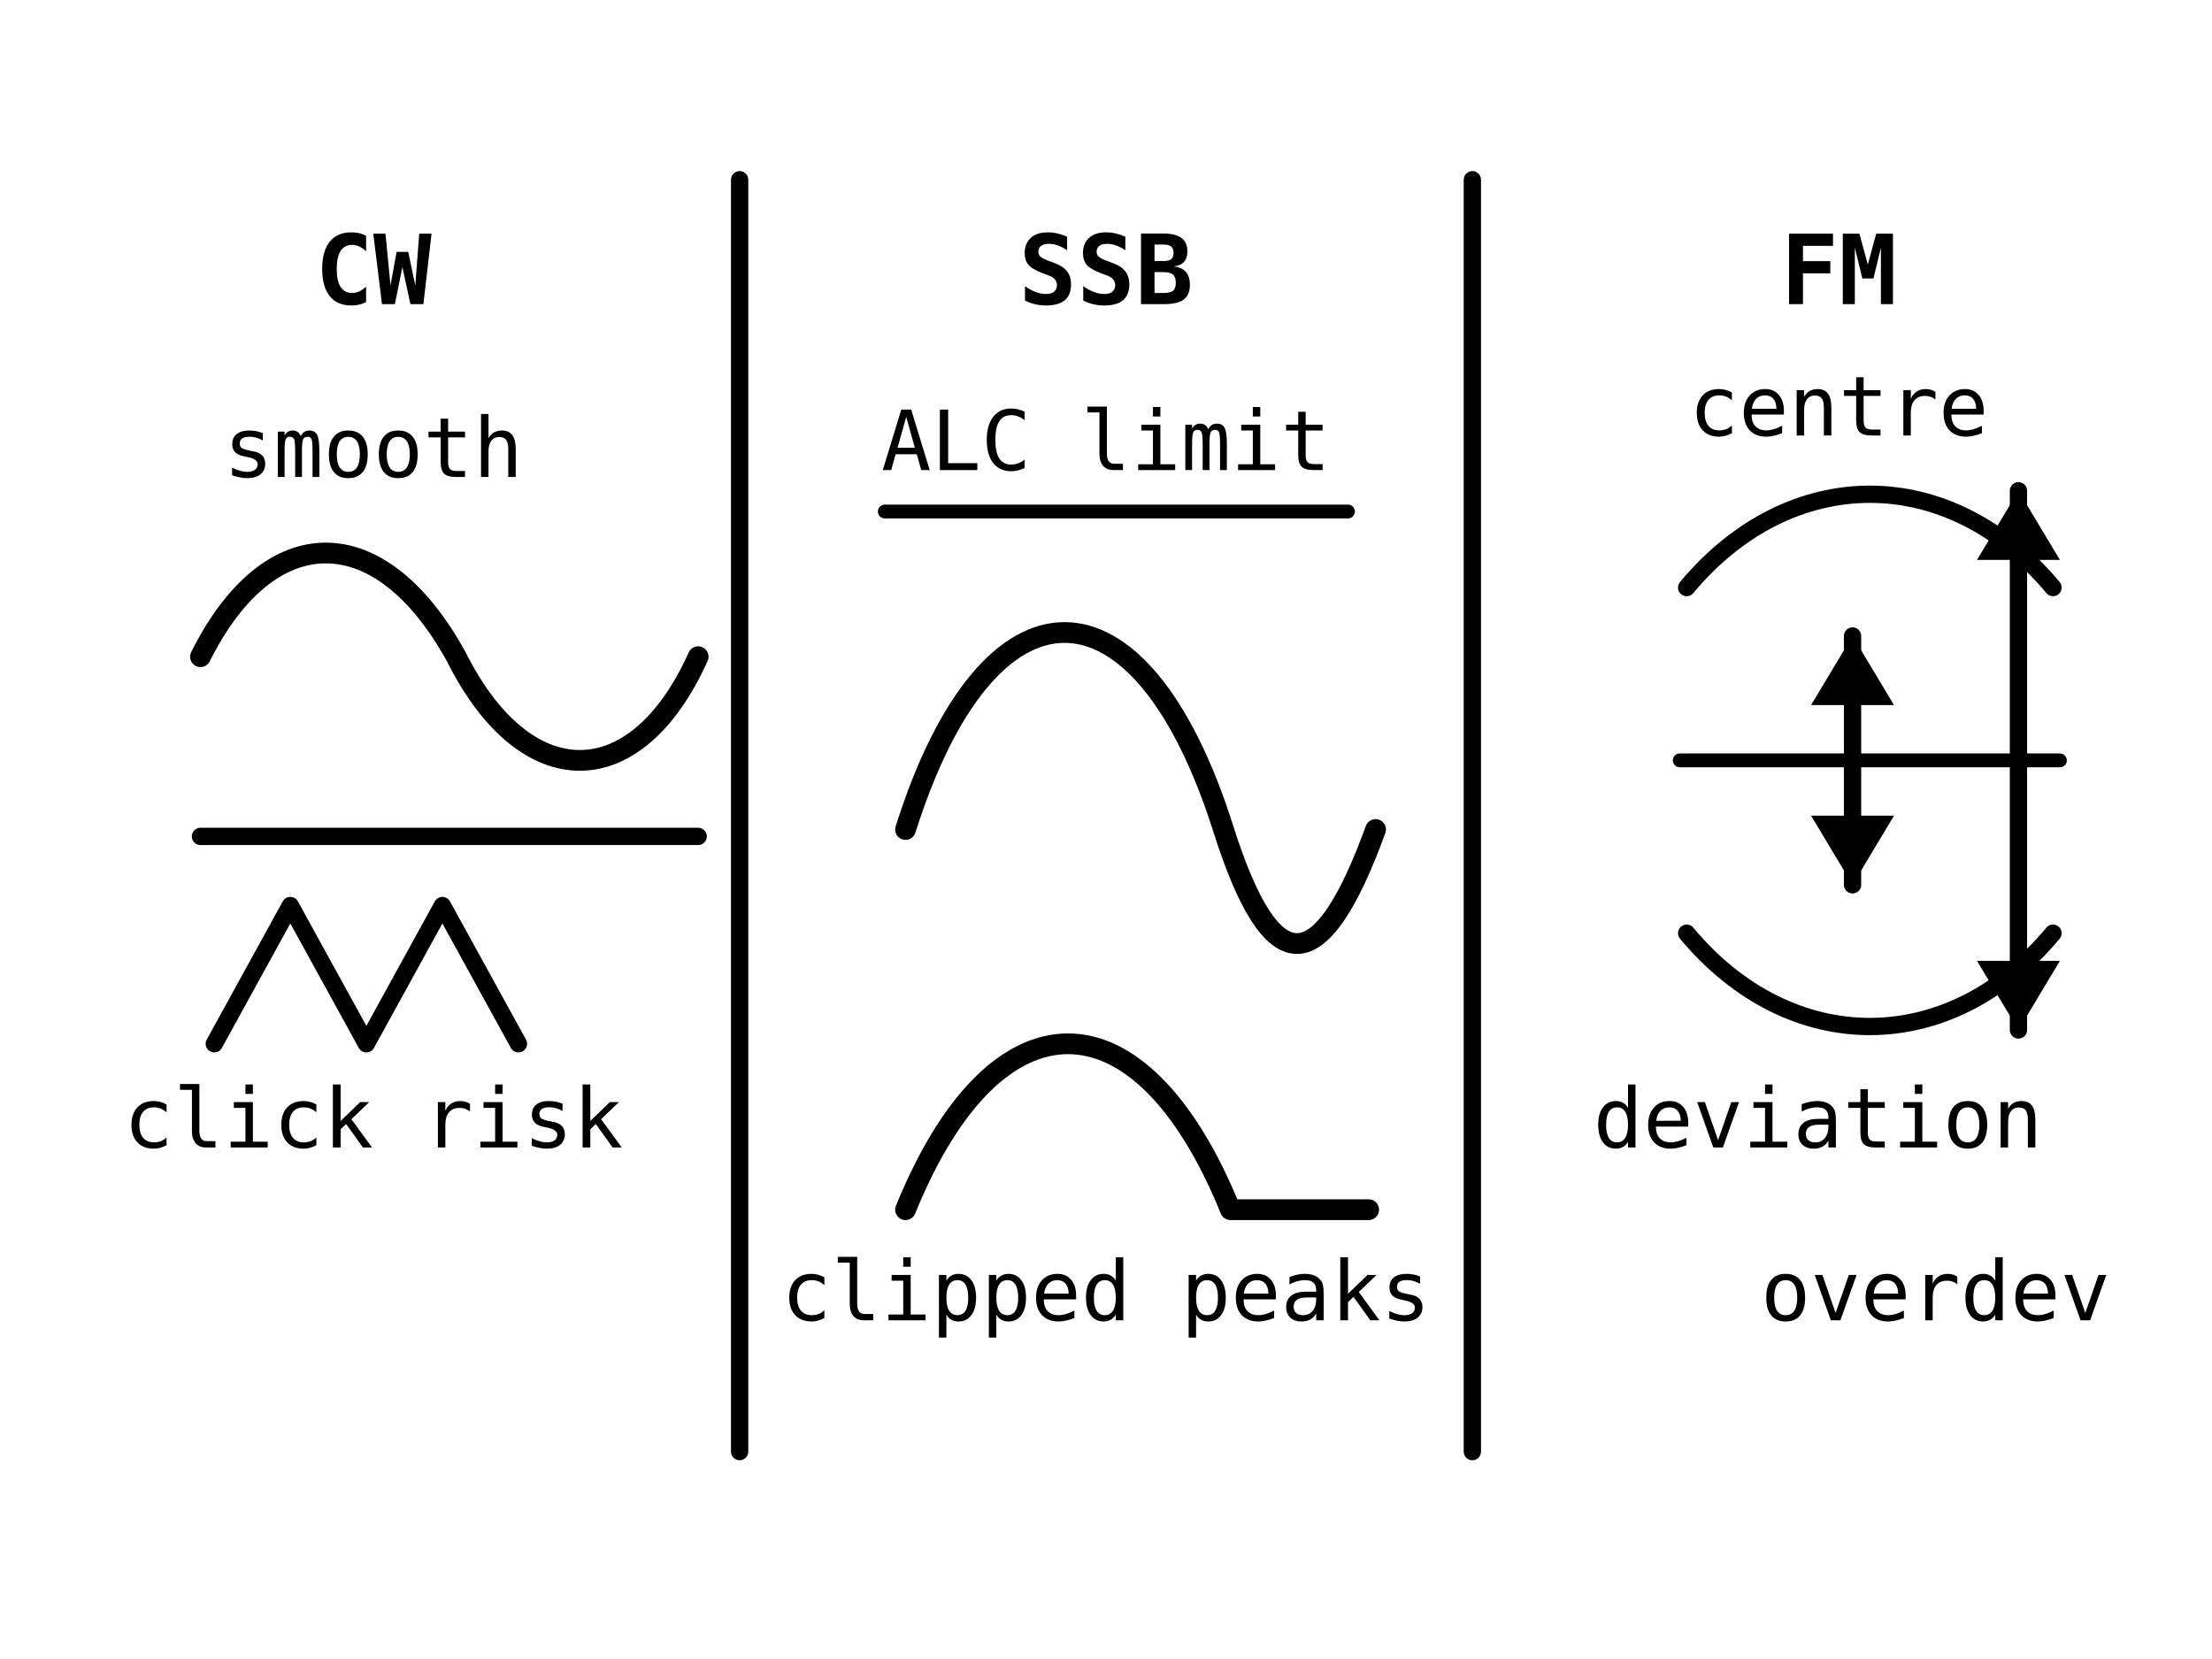
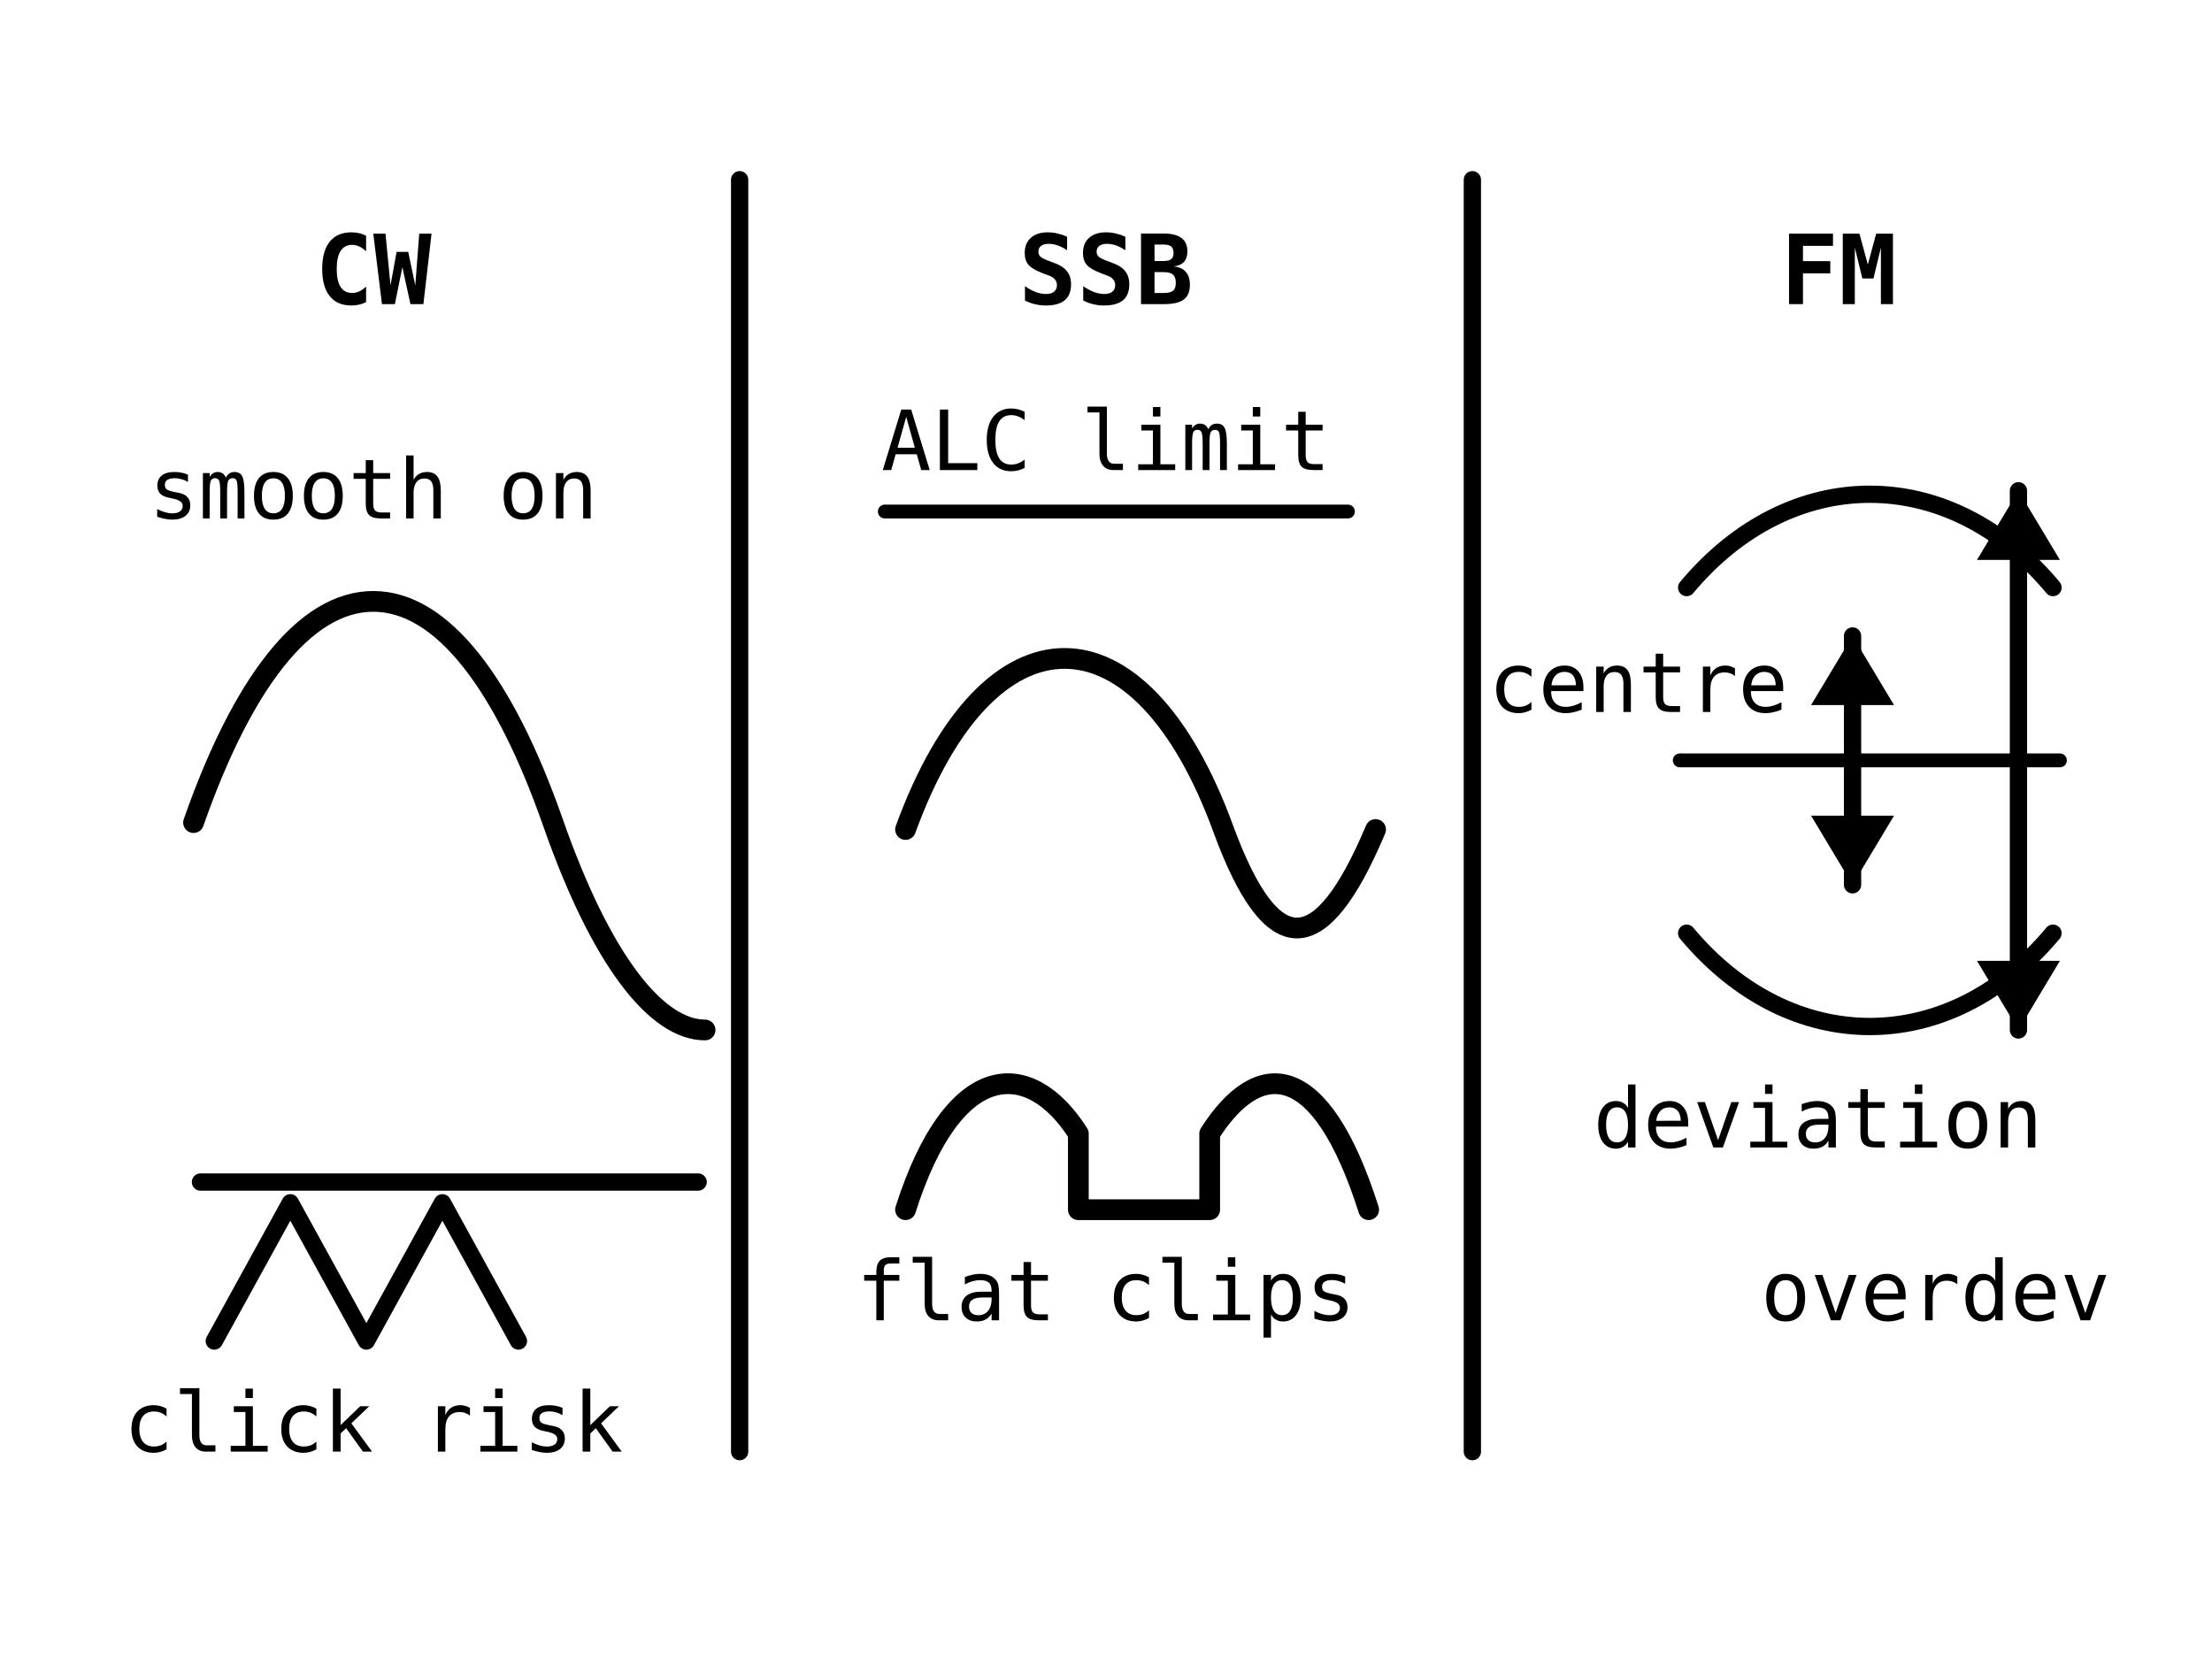
<svg xmlns="http://www.w3.org/2000/svg" id="signal-quality-cw-ssb-fm" viewBox="0 0 640 480" role="img">
  <g fill="none" stroke="currentColor" stroke-linecap="round" stroke-linejoin="round">
    <line x1="214" y1="52" x2="214" y2="420" stroke-width="5" />
    <line x1="426" y1="52" x2="426" y2="420" stroke-width="5" />
-     <path d="M58 190 C78 150 110 150 132 190 C152 230 184 230 202 190" stroke-width="6" />
-     <line x1="58" y1="242" x2="202" y2="242" stroke-width="5" />
-     <path d="M62 302 L84 262 L106 302 L128 262 L150 302" stroke-width="5" />
+     <path d="M56 238 C70 198 88 174 108 174 C128 174 146 198 160 238 C174 278 190 298 204 298" stroke-width="6" />
+     <line x1="58" y1="342" x2="202" y2="342" stroke-width="5" />
+     <path d="M62 388 L84 348 L106 388 L128 348 L150 388" stroke-width="5" />
    <line x1="256" y1="148" x2="390" y2="148" stroke-width="4" />
-     <path d="M262 240 C286 164 330 164 354 240 C368 284 382 284 398 240" stroke-width="6" />
-     <path d="M262 350 C288 286 330 286 356 350 L396 350" stroke-width="6" />
+     <path d="M262 240 C286 174 330 174 354 240 C368 278 382 278 398 240" stroke-width="6" />
+     <path d="M262 350 C276 306 298 306 312 328 L312 350 L350 350 L350 328 C364 306 382 306 396 350" stroke-width="6" />
    <line x1="486" y1="220" x2="596" y2="220" stroke-width="4" />
    <path d="M488 170 C518 134 564 134 594 170" stroke-width="5" />
    <path d="M488 270 C518 306 564 306 594 270" stroke-width="5" />
    <line x1="536" y1="184" x2="536" y2="256" stroke-width="5" />
    <polygon points="536,184 524,204 548,204" fill="currentColor" stroke="none" />
    <polygon points="536,256 524,236 548,236" fill="currentColor" stroke="none" />
    <line x1="584" y1="142" x2="584" y2="298" stroke-width="5" />
    <polygon points="584,142 572,162 596,162" fill="currentColor" stroke="none" />
    <polygon points="584,298 572,278 596,278" fill="currentColor" stroke="none" />
  </g>
  <g fill="currentColor" font-family="ui-monospace, SFMono-Regular, Menlo, Consolas, monospace" text-anchor="middle">
    <text x="108" y="88" font-size="28" font-weight="700">CW</text>
-     <text x="108" y="138" font-size="24">smooth</text>
-     <text x="108" y="332" font-size="24">click risk</text>
+     <text x="108" y="150" font-size="24">smooth on</text>
+     <text x="108" y="420" font-size="24">click risk</text>
    <text x="320" y="88" font-size="28" font-weight="700">SSB</text>
    <text x="320" y="136" font-size="24">ALC limit</text>
-     <text x="320" y="382" font-size="24">clipped peaks</text>
+     <text x="320" y="382" font-size="24">flat clips</text>
    <text x="532" y="88" font-size="28" font-weight="700">FM</text>
-     <text x="532" y="126" font-size="24">centre</text>
+     <text x="474" y="206" font-size="24">centre</text>
    <text x="526" y="332" font-size="24">deviation</text>
    <text x="560" y="382" font-size="24">overdev</text>
  </g>
</svg>
